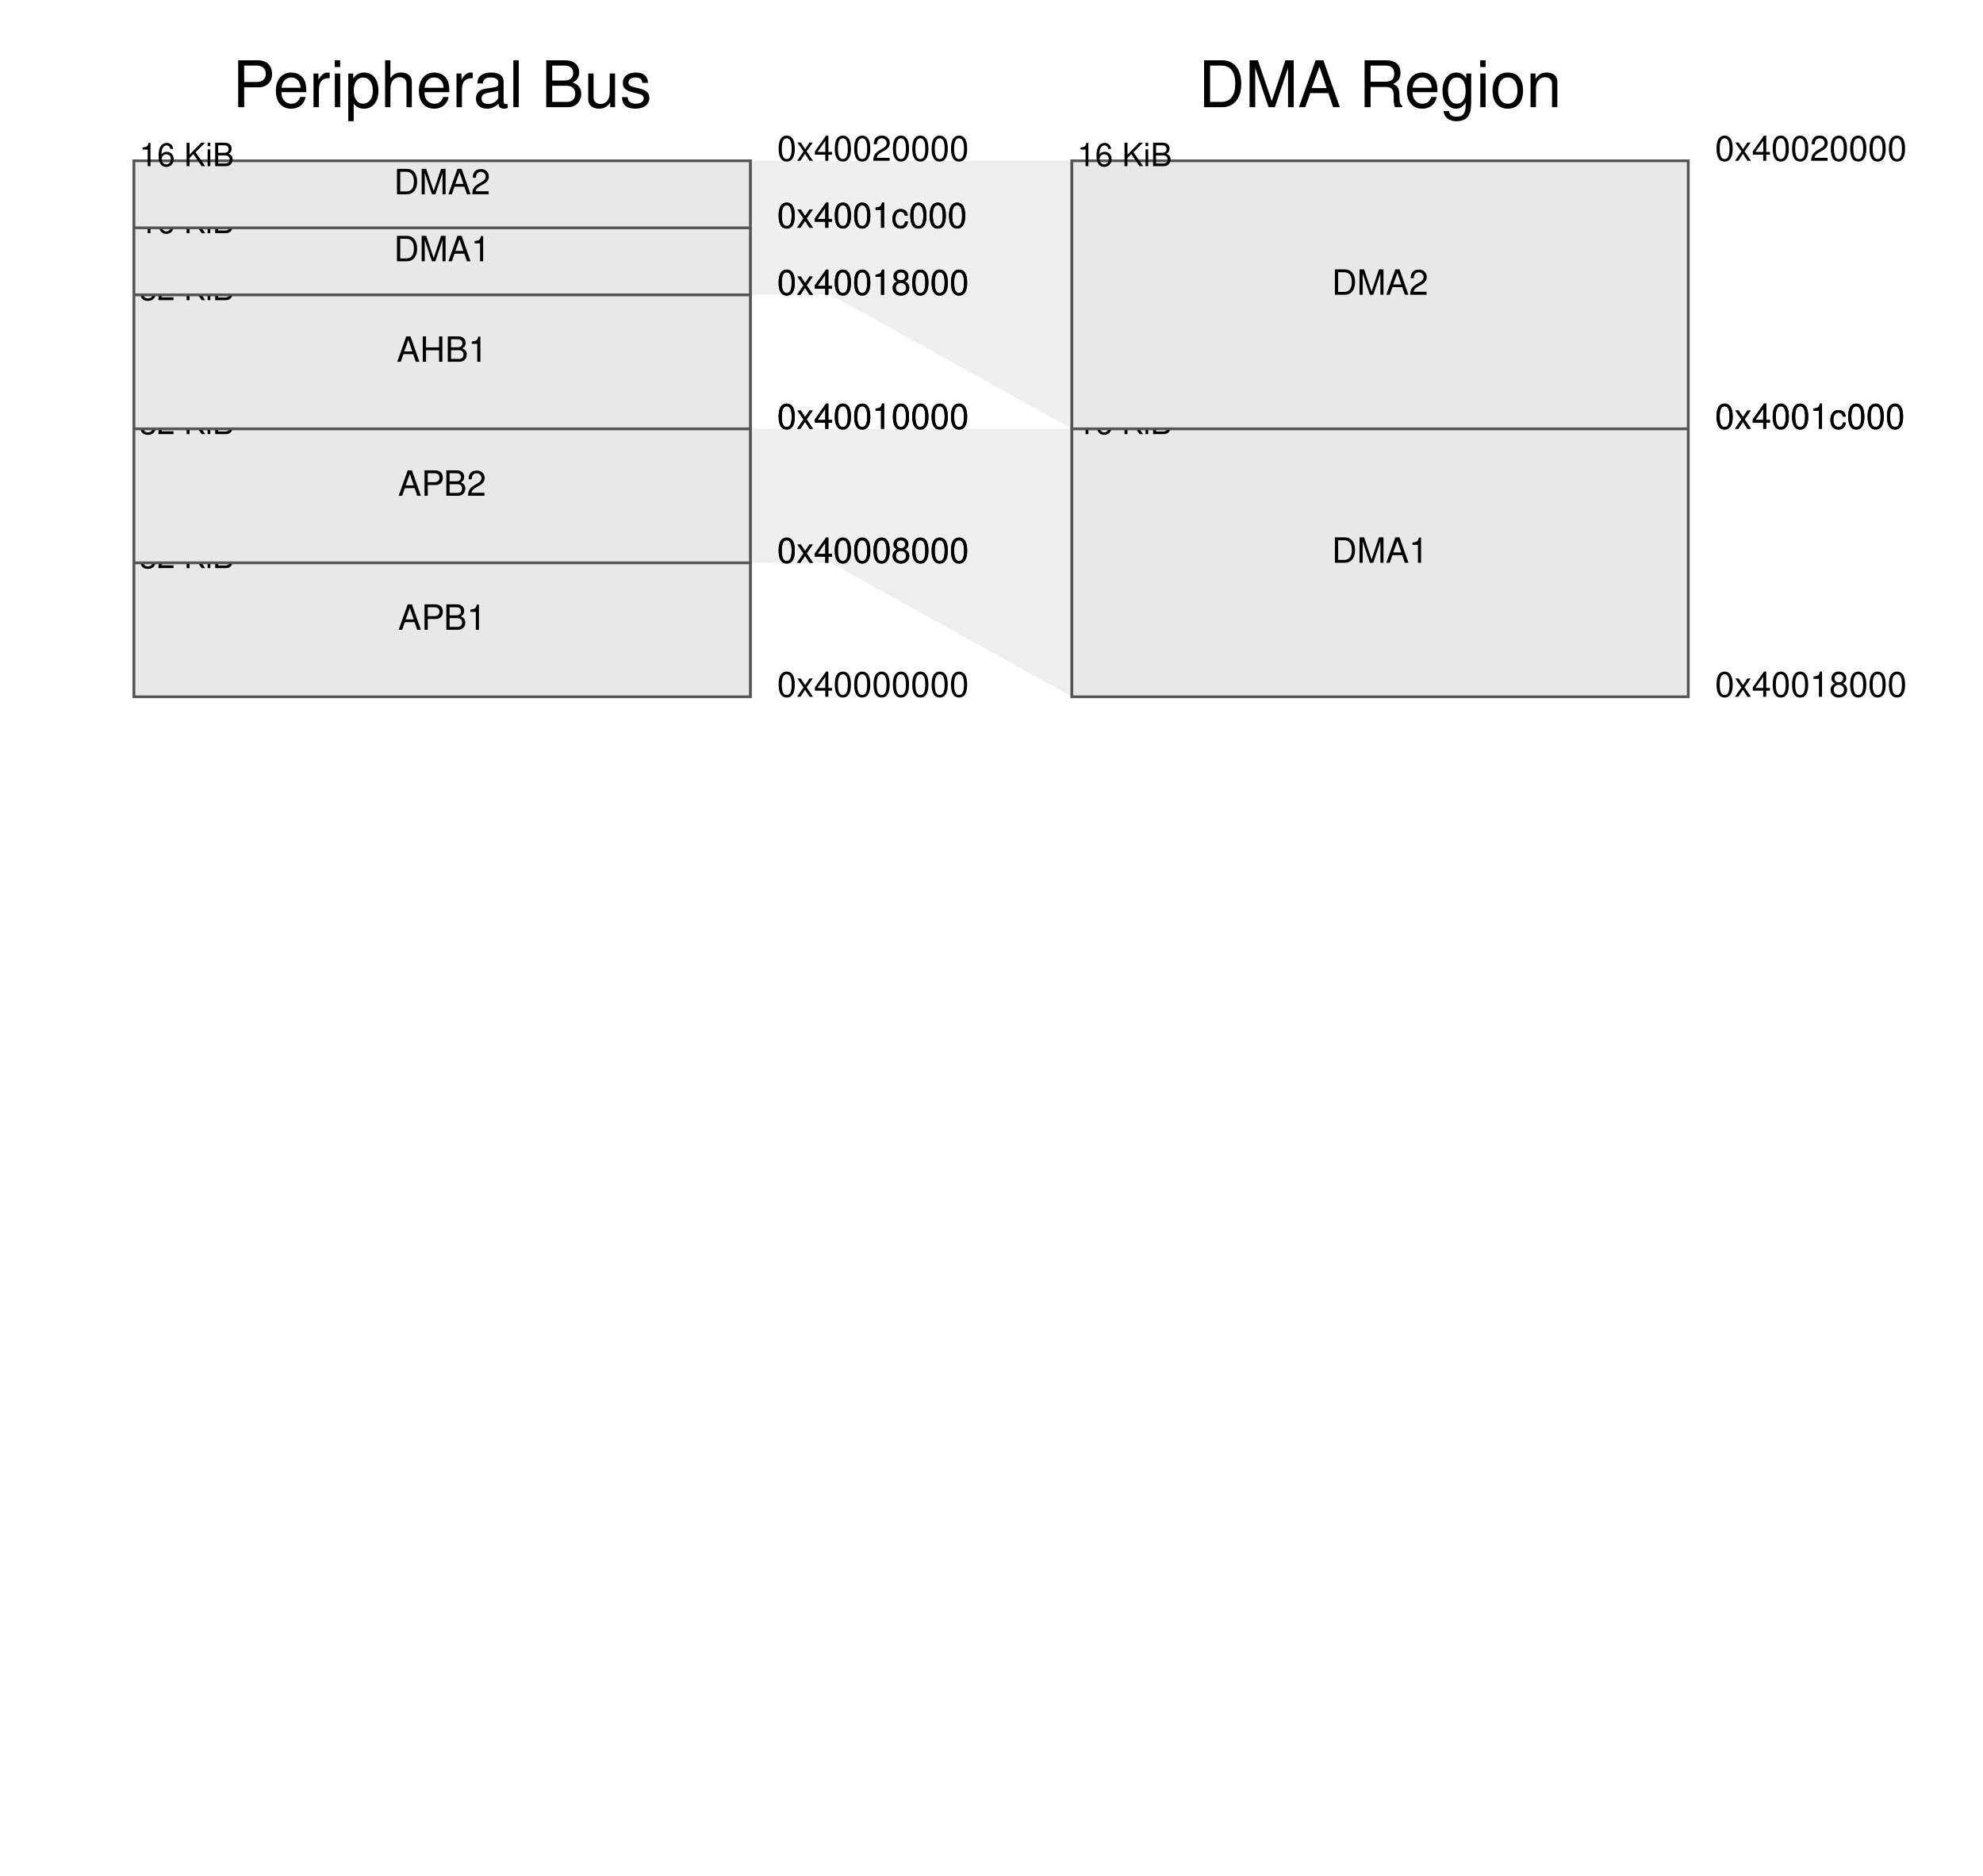
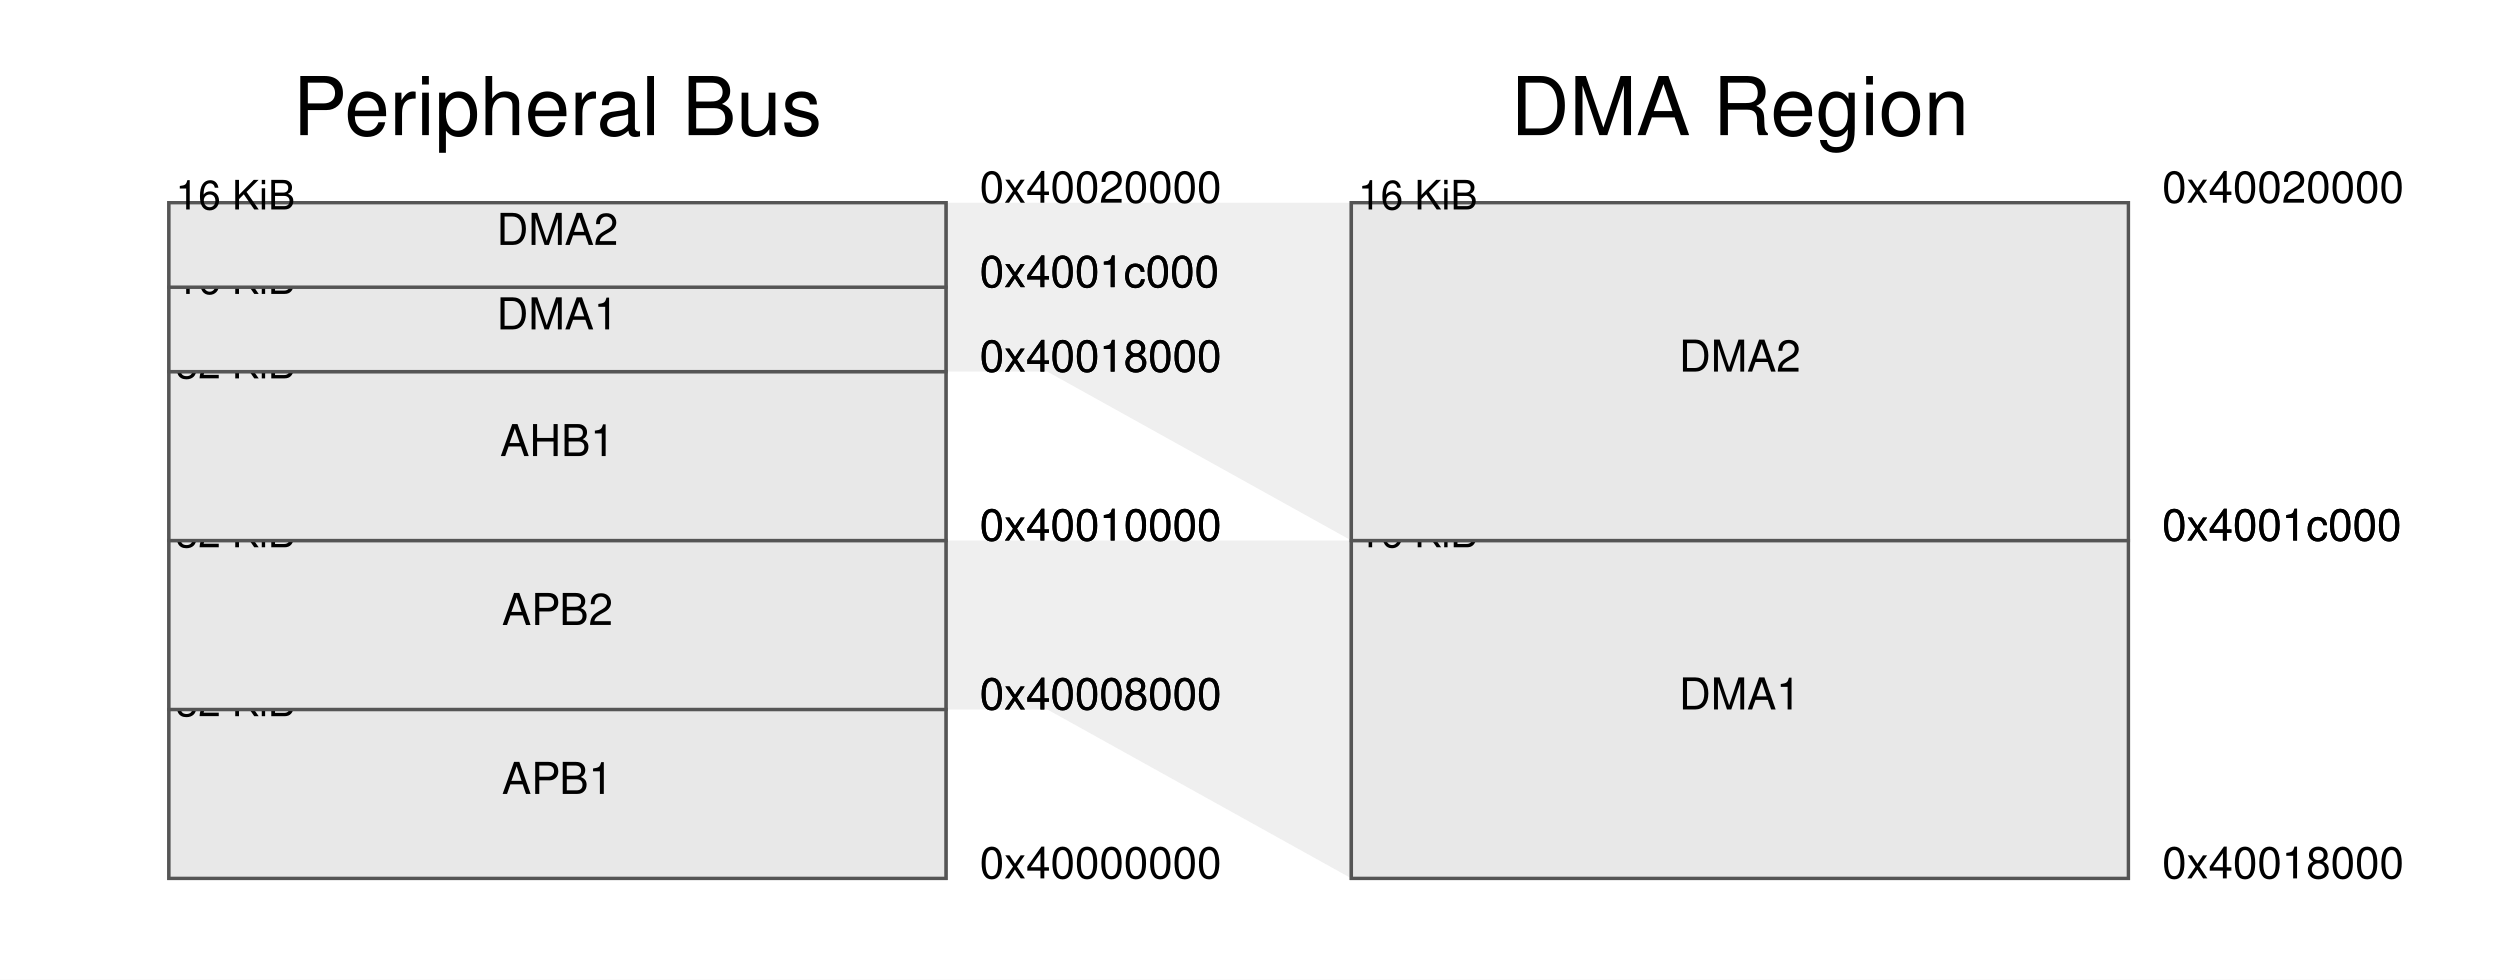
- <svg xmlns="http://www.w3.org/2000/svg" width="740" height="700" viewBox="0 0 740 700">
-   <rect x="0" y="0" width="740" height="700" fill="#ffffff" />
+ <svg xmlns="http://www.w3.org/2000/svg" width="740" height="290" viewBox="0 0 740 290">
+   <rect x="0" y="0" width="740" height="290" fill="#ffffff" />
  <g>
    <g>
      <path d="M 280.0,110.0 L 310.0,110.0 L 400.0,160.0 L 400.0,60.0 L 310.0,60.0 L 280.0,60.0 Z" fill="#e8e8e8" stroke="none" opacity="0.7" />
    </g>
    <g>
      <path d="M 280.0,210.0 L 310.0,210.0 L 400.0,260.0 L 400.0,160.0 L 310.0,160.0 L 280.0,160.0 Z" fill="#e8e8e8" stroke="none" opacity="0.7" />
    </g>
  </g>
  <g>
    <text x="115.0" y="-20" stroke="none" fill="#000000" stroke-width="0" font-size="24px" font-weight="normal" font-family="Helvetica" text-anchor="middle" alignment-baseline="middle" transform="translate(50.0,60.0)">Peripheral Bus</text>
    <g transform="translate(50.0,60.0)">
      <rect x="0" y="0" width="230.0" height="200.0" fill="#ffffff" stroke="#555555" stroke-width="1" />
      <rect x="0" y="150.0" width="230.0" height="50.0" fill="#e8e8e8" stroke="#555555" stroke-width="1" />
      <text x="115.0" y="175.0" stroke="none" fill="#000000" stroke-width="0" font-size="13" font-weight="normal" font-family="Helvetica" text-anchor="middle" alignment-baseline="middle">APB1</text>
      <text x="240.0" y="200.0" stroke="none" fill="#000000" stroke-width="0" font-size="13" font-weight="normal" font-family="Helvetica" text-anchor="start" alignment-baseline="middle">0x40000000</text>
      <text x="240.0" y="150.0" stroke="none" fill="#000000" stroke-width="0" font-size="13" font-weight="normal" font-family="Helvetica" text-anchor="start" alignment-baseline="middle">0x40008000</text>
      <text x="2" y="152.0" stroke="none" fill="#000000" stroke-width="0" font-size="12px" font-weight="normal" font-family="Helvetica" text-anchor="start" alignment-baseline="hanging">32 KiB</text>
      <rect x="0" y="100.0" width="230.0" height="50.0" fill="#e8e8e8" stroke="#555555" stroke-width="1" />
      <text x="115.0" y="125.0" stroke="none" fill="#000000" stroke-width="0" font-size="13" font-weight="normal" font-family="Helvetica" text-anchor="middle" alignment-baseline="middle">APB2</text>
      <text x="240.0" y="150.0" stroke="none" fill="#000000" stroke-width="0" font-size="13" font-weight="normal" font-family="Helvetica" text-anchor="start" alignment-baseline="middle">0x40008000</text>
      <text x="240.0" y="100.0" stroke="none" fill="#000000" stroke-width="0" font-size="13" font-weight="normal" font-family="Helvetica" text-anchor="start" alignment-baseline="middle">0x40010000</text>
      <text x="2" y="102.0" stroke="none" fill="#000000" stroke-width="0" font-size="12px" font-weight="normal" font-family="Helvetica" text-anchor="start" alignment-baseline="hanging">32 KiB</text>
      <rect x="0" y="50.0" width="230.0" height="50.0" fill="#e8e8e8" stroke="#555555" stroke-width="1" />
      <text x="115.0" y="75.0" stroke="none" fill="#000000" stroke-width="0" font-size="13" font-weight="normal" font-family="Helvetica" text-anchor="middle" alignment-baseline="middle">AHB1</text>
      <text x="240.0" y="100.0" stroke="none" fill="#000000" stroke-width="0" font-size="13" font-weight="normal" font-family="Helvetica" text-anchor="start" alignment-baseline="middle">0x40010000</text>
      <text x="240.0" y="50.0" stroke="none" fill="#000000" stroke-width="0" font-size="13" font-weight="normal" font-family="Helvetica" text-anchor="start" alignment-baseline="middle">0x40018000</text>
      <text x="2" y="52.0" stroke="none" fill="#000000" stroke-width="0" font-size="12px" font-weight="normal" font-family="Helvetica" text-anchor="start" alignment-baseline="hanging">32 KiB</text>
      <rect x="0" y="25.0" width="230.0" height="25.0" fill="#e8e8e8" stroke="#555555" stroke-width="1" />
      <text x="115.0" y="37.5" stroke="none" fill="#000000" stroke-width="0" font-size="13" font-weight="normal" font-family="Helvetica" text-anchor="middle" alignment-baseline="middle">DMA1</text>
      <text x="240.0" y="50.0" stroke="none" fill="#000000" stroke-width="0" font-size="13" font-weight="normal" font-family="Helvetica" text-anchor="start" alignment-baseline="middle">0x40018000</text>
      <text x="240.0" y="25.0" stroke="none" fill="#000000" stroke-width="0" font-size="13" font-weight="normal" font-family="Helvetica" text-anchor="start" alignment-baseline="middle">0x4001c000</text>
      <text x="2" y="27.0" stroke="none" fill="#000000" stroke-width="0" font-size="12px" font-weight="normal" font-family="Helvetica" text-anchor="start" alignment-baseline="hanging">16 KiB</text>
      <rect x="0" y="0.0" width="230.0" height="25.0" fill="#e8e8e8" stroke="#555555" stroke-width="1" />
      <text x="115.0" y="12.5" stroke="none" fill="#000000" stroke-width="0" font-size="13" font-weight="normal" font-family="Helvetica" text-anchor="middle" alignment-baseline="middle">DMA2</text>
      <text x="240.0" y="25.0" stroke="none" fill="#000000" stroke-width="0" font-size="13" font-weight="normal" font-family="Helvetica" text-anchor="start" alignment-baseline="middle">0x4001c000</text>
      <text x="240.0" y="0.0" stroke="none" fill="#000000" stroke-width="0" font-size="13" font-weight="normal" font-family="Helvetica" text-anchor="start" alignment-baseline="middle">0x40020000</text>
      <text x="2" y="2.0" stroke="none" fill="#000000" stroke-width="0" font-size="12px" font-weight="normal" font-family="Helvetica" text-anchor="start" alignment-baseline="hanging">16 KiB</text>
    </g>
  </g>
  <g>
    <text x="115.0" y="-20" stroke="none" fill="#000000" stroke-width="0" font-size="24px" font-weight="normal" font-family="Helvetica" text-anchor="middle" alignment-baseline="middle" transform="translate(400.0,60.0)">DMA Region</text>
    <g transform="translate(400.0,60.0)">
      <rect x="0" y="0" width="230.0" height="200.0" fill="#ffffff" stroke="#555555" stroke-width="1" />
      <rect x="0" y="100.0" width="230.0" height="100.0" fill="#e8e8e8" stroke="#555555" stroke-width="1" />
      <text x="115.0" y="150.0" stroke="none" fill="#000000" stroke-width="0" font-size="13" font-weight="normal" font-family="Helvetica" text-anchor="middle" alignment-baseline="middle">DMA1</text>
      <text x="240.0" y="200.0" stroke="none" fill="#000000" stroke-width="0" font-size="13" font-weight="normal" font-family="Helvetica" text-anchor="start" alignment-baseline="middle">0x40018000</text>
      <text x="240.0" y="100.0" stroke="none" fill="#000000" stroke-width="0" font-size="13" font-weight="normal" font-family="Helvetica" text-anchor="start" alignment-baseline="middle">0x4001c000</text>
      <text x="2" y="102.0" stroke="none" fill="#000000" stroke-width="0" font-size="12px" font-weight="normal" font-family="Helvetica" text-anchor="start" alignment-baseline="hanging">16 KiB</text>
      <rect x="0" y="0.0" width="230.0" height="100.0" fill="#e8e8e8" stroke="#555555" stroke-width="1" />
      <text x="115.0" y="50.0" stroke="none" fill="#000000" stroke-width="0" font-size="13" font-weight="normal" font-family="Helvetica" text-anchor="middle" alignment-baseline="middle">DMA2</text>
      <text x="240.0" y="100.0" stroke="none" fill="#000000" stroke-width="0" font-size="13" font-weight="normal" font-family="Helvetica" text-anchor="start" alignment-baseline="middle">0x4001c000</text>
      <text x="240.0" y="0.0" stroke="none" fill="#000000" stroke-width="0" font-size="13" font-weight="normal" font-family="Helvetica" text-anchor="start" alignment-baseline="middle">0x40020000</text>
      <text x="2" y="2.0" stroke="none" fill="#000000" stroke-width="0" font-size="12px" font-weight="normal" font-family="Helvetica" text-anchor="start" alignment-baseline="hanging">16 KiB</text>
    </g>
  </g>
  <g>
    <g transform="translate(50.0,60.0)" />
    <g transform="translate(400.0,60.0)" />
  </g>
  <g>
    <g transform="translate(50.0,60.0)">
      <g />
      <g />
      <g />
      <g />
      <g />
    </g>
    <g transform="translate(400.0,60.0)">
      <g />
      <g />
    </g>
  </g>
</svg>
